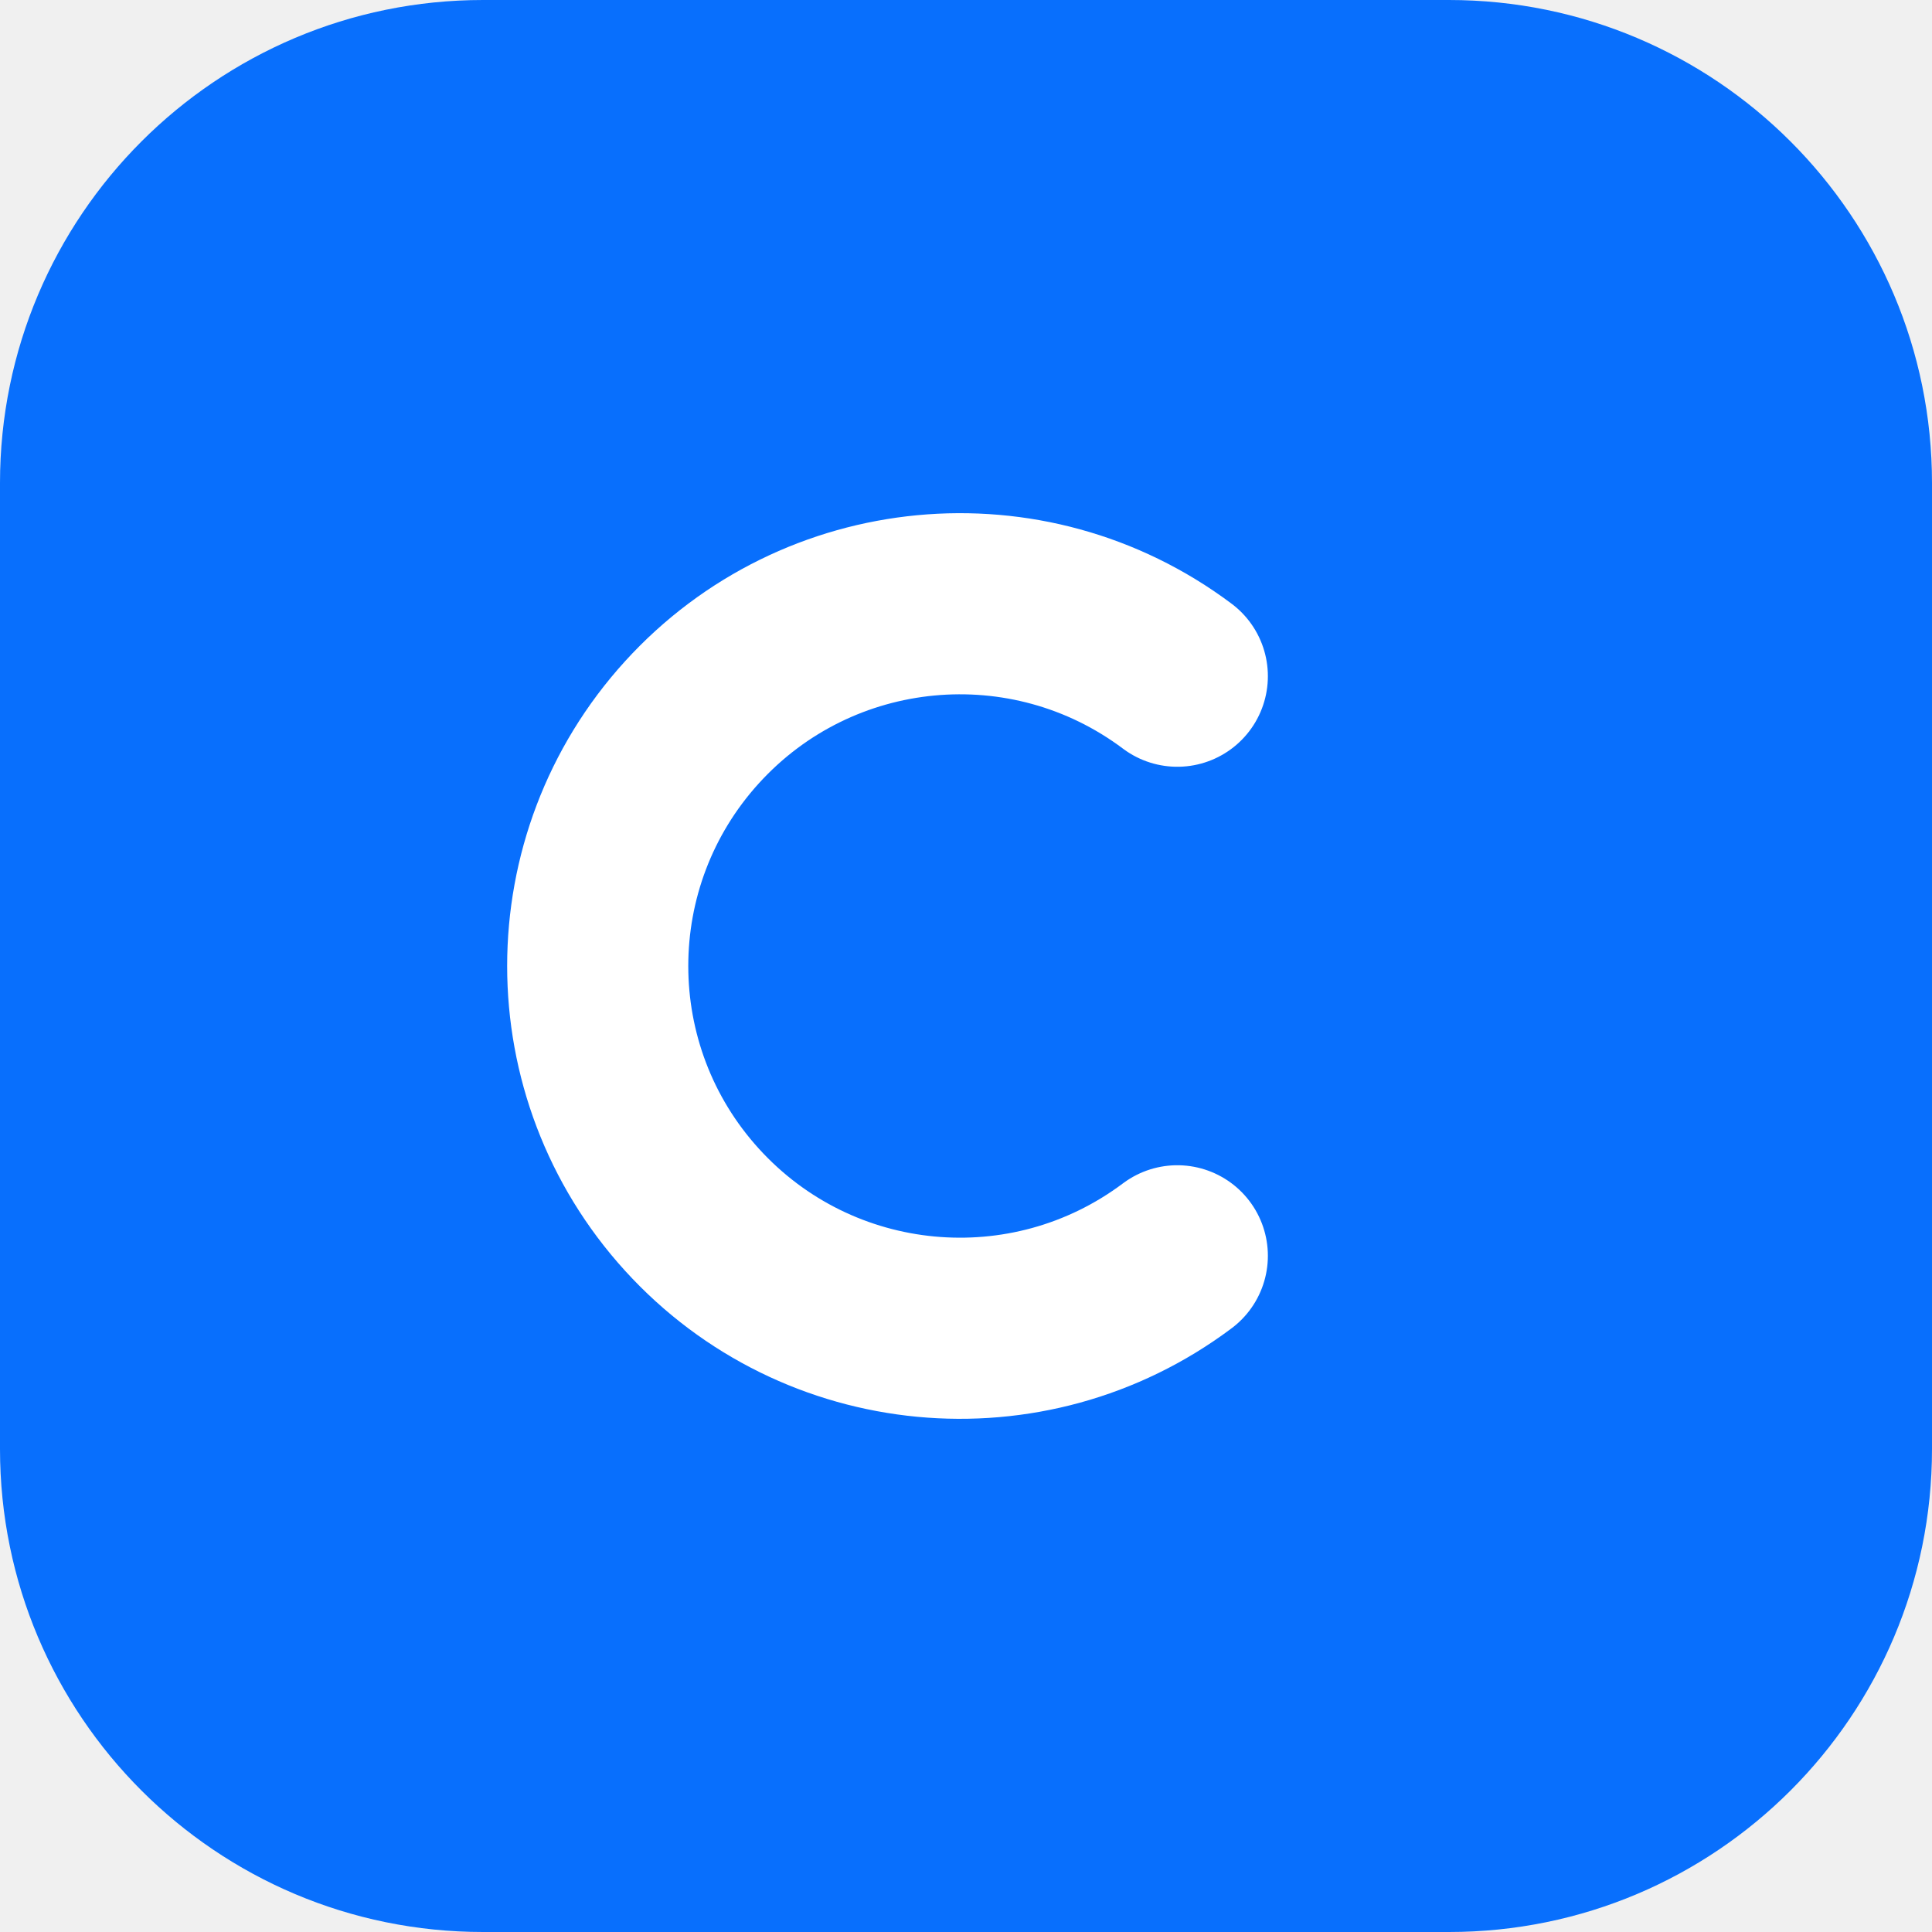
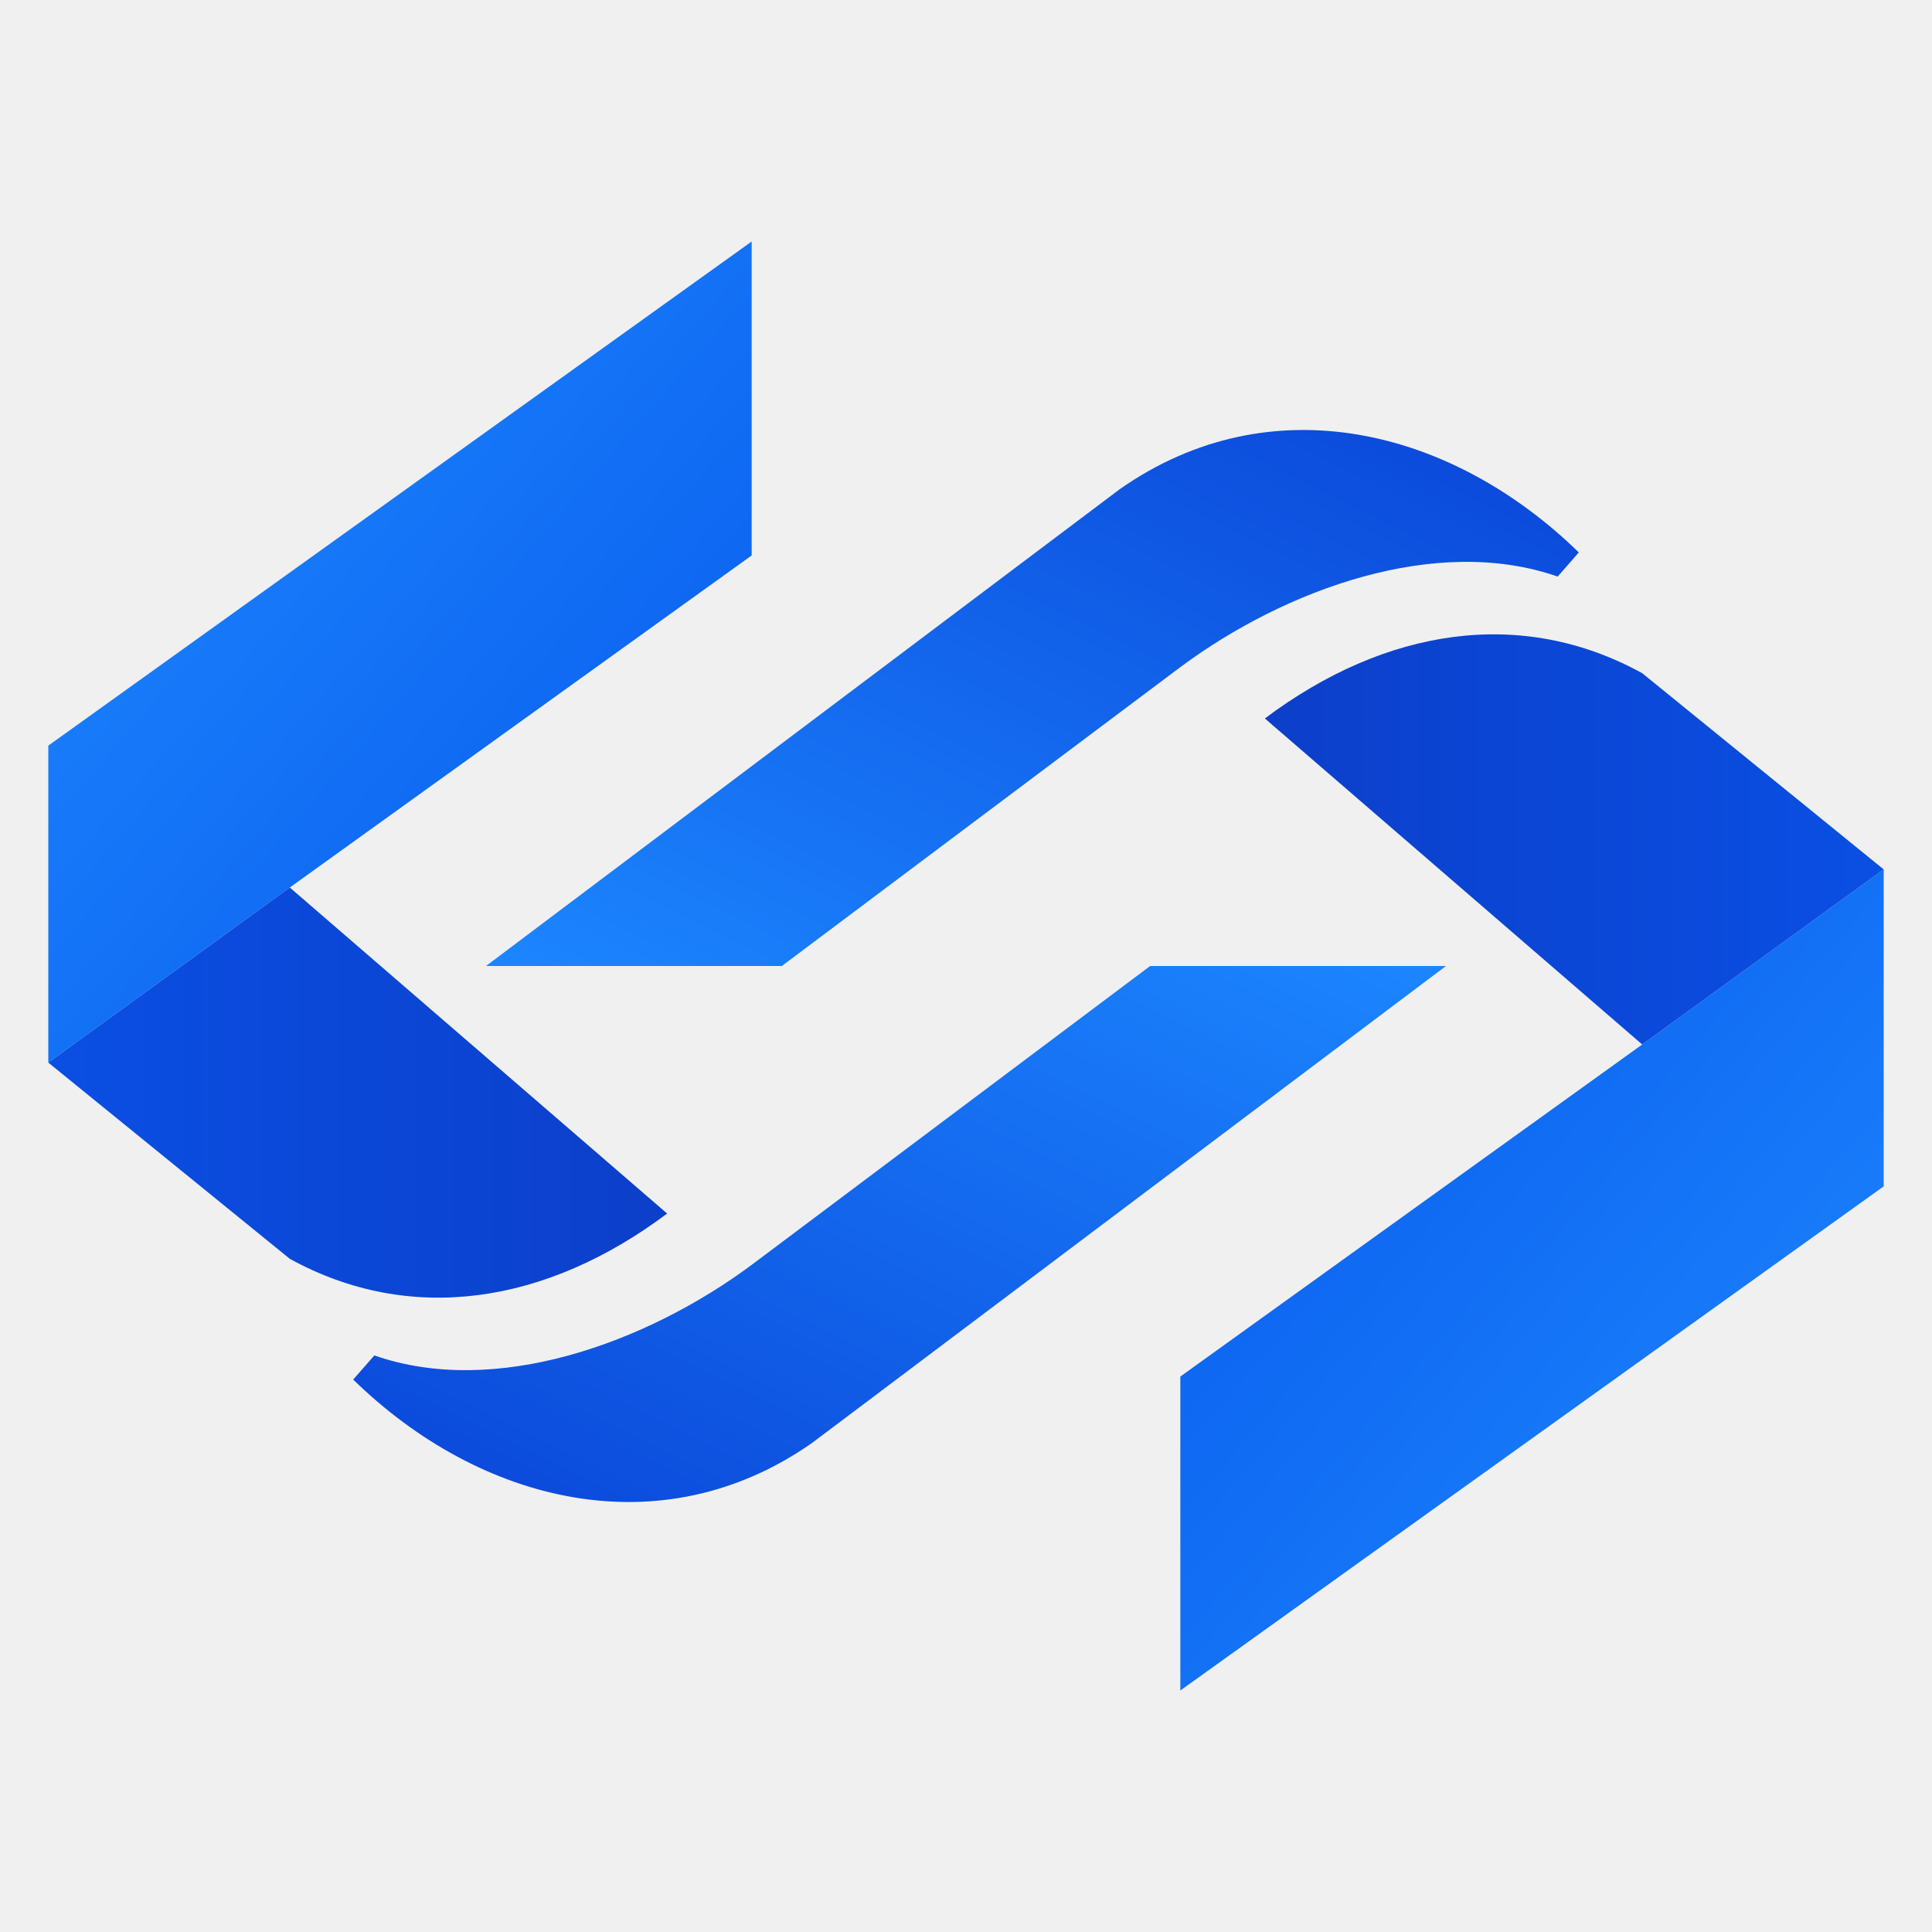
- <svg xmlns="http://www.w3.org/2000/svg" viewBox="0 0 32 32">
-   <rect width="32" height="32" rx="8" fill="#086FFD" />
-   <path d="M19.5 11.2a6 6 0 1 0 0 9.6" fill="none" stroke="#fff" stroke-width="3" stroke-linecap="round" />
+ <svg xmlns="http://www.w3.org/2000/svg" viewBox="459 23 640 640">
+   <defs>
+     <linearGradient id="a" x1="0" y1="0" x2="1" y2="1">
+       <stop offset="0" stop-color="#1f8bff" />
+       <stop offset="1" stop-color="#0757ec" />
+     </linearGradient>
+     <linearGradient id="b" x1="0" y1="0" x2="1" y2="0">
+       <stop offset="0" stop-color="#0a4fe3" />
+       <stop offset="1" stop-color="#0c3fca" />
+     </linearGradient>
+     <linearGradient id="c" x1="0" y1="1" x2="1" y2="0">
+       <stop offset="0" stop-color="#1c86ff" />
+       <stop offset="1" stop-color="#0a45d8" />
+     </linearGradient>
+   </defs>
+   <g id="h">
+     <path fill="url(#a)" d="M708 103 475 270v105l80-58 153-110Z" />
+     <path fill="url(#b)" d="m475 375 80-58 125 108c-40 30-85 37-125 15Z" />
+     <path fill="url(#c)" d="M620 343h98l132-99c35-26 85-44 125-30l7-8c-42-41-102-56-152-21Z" />
+   </g>
+   <use href="#h" transform="rotate(180 779 343)" />
</svg>
